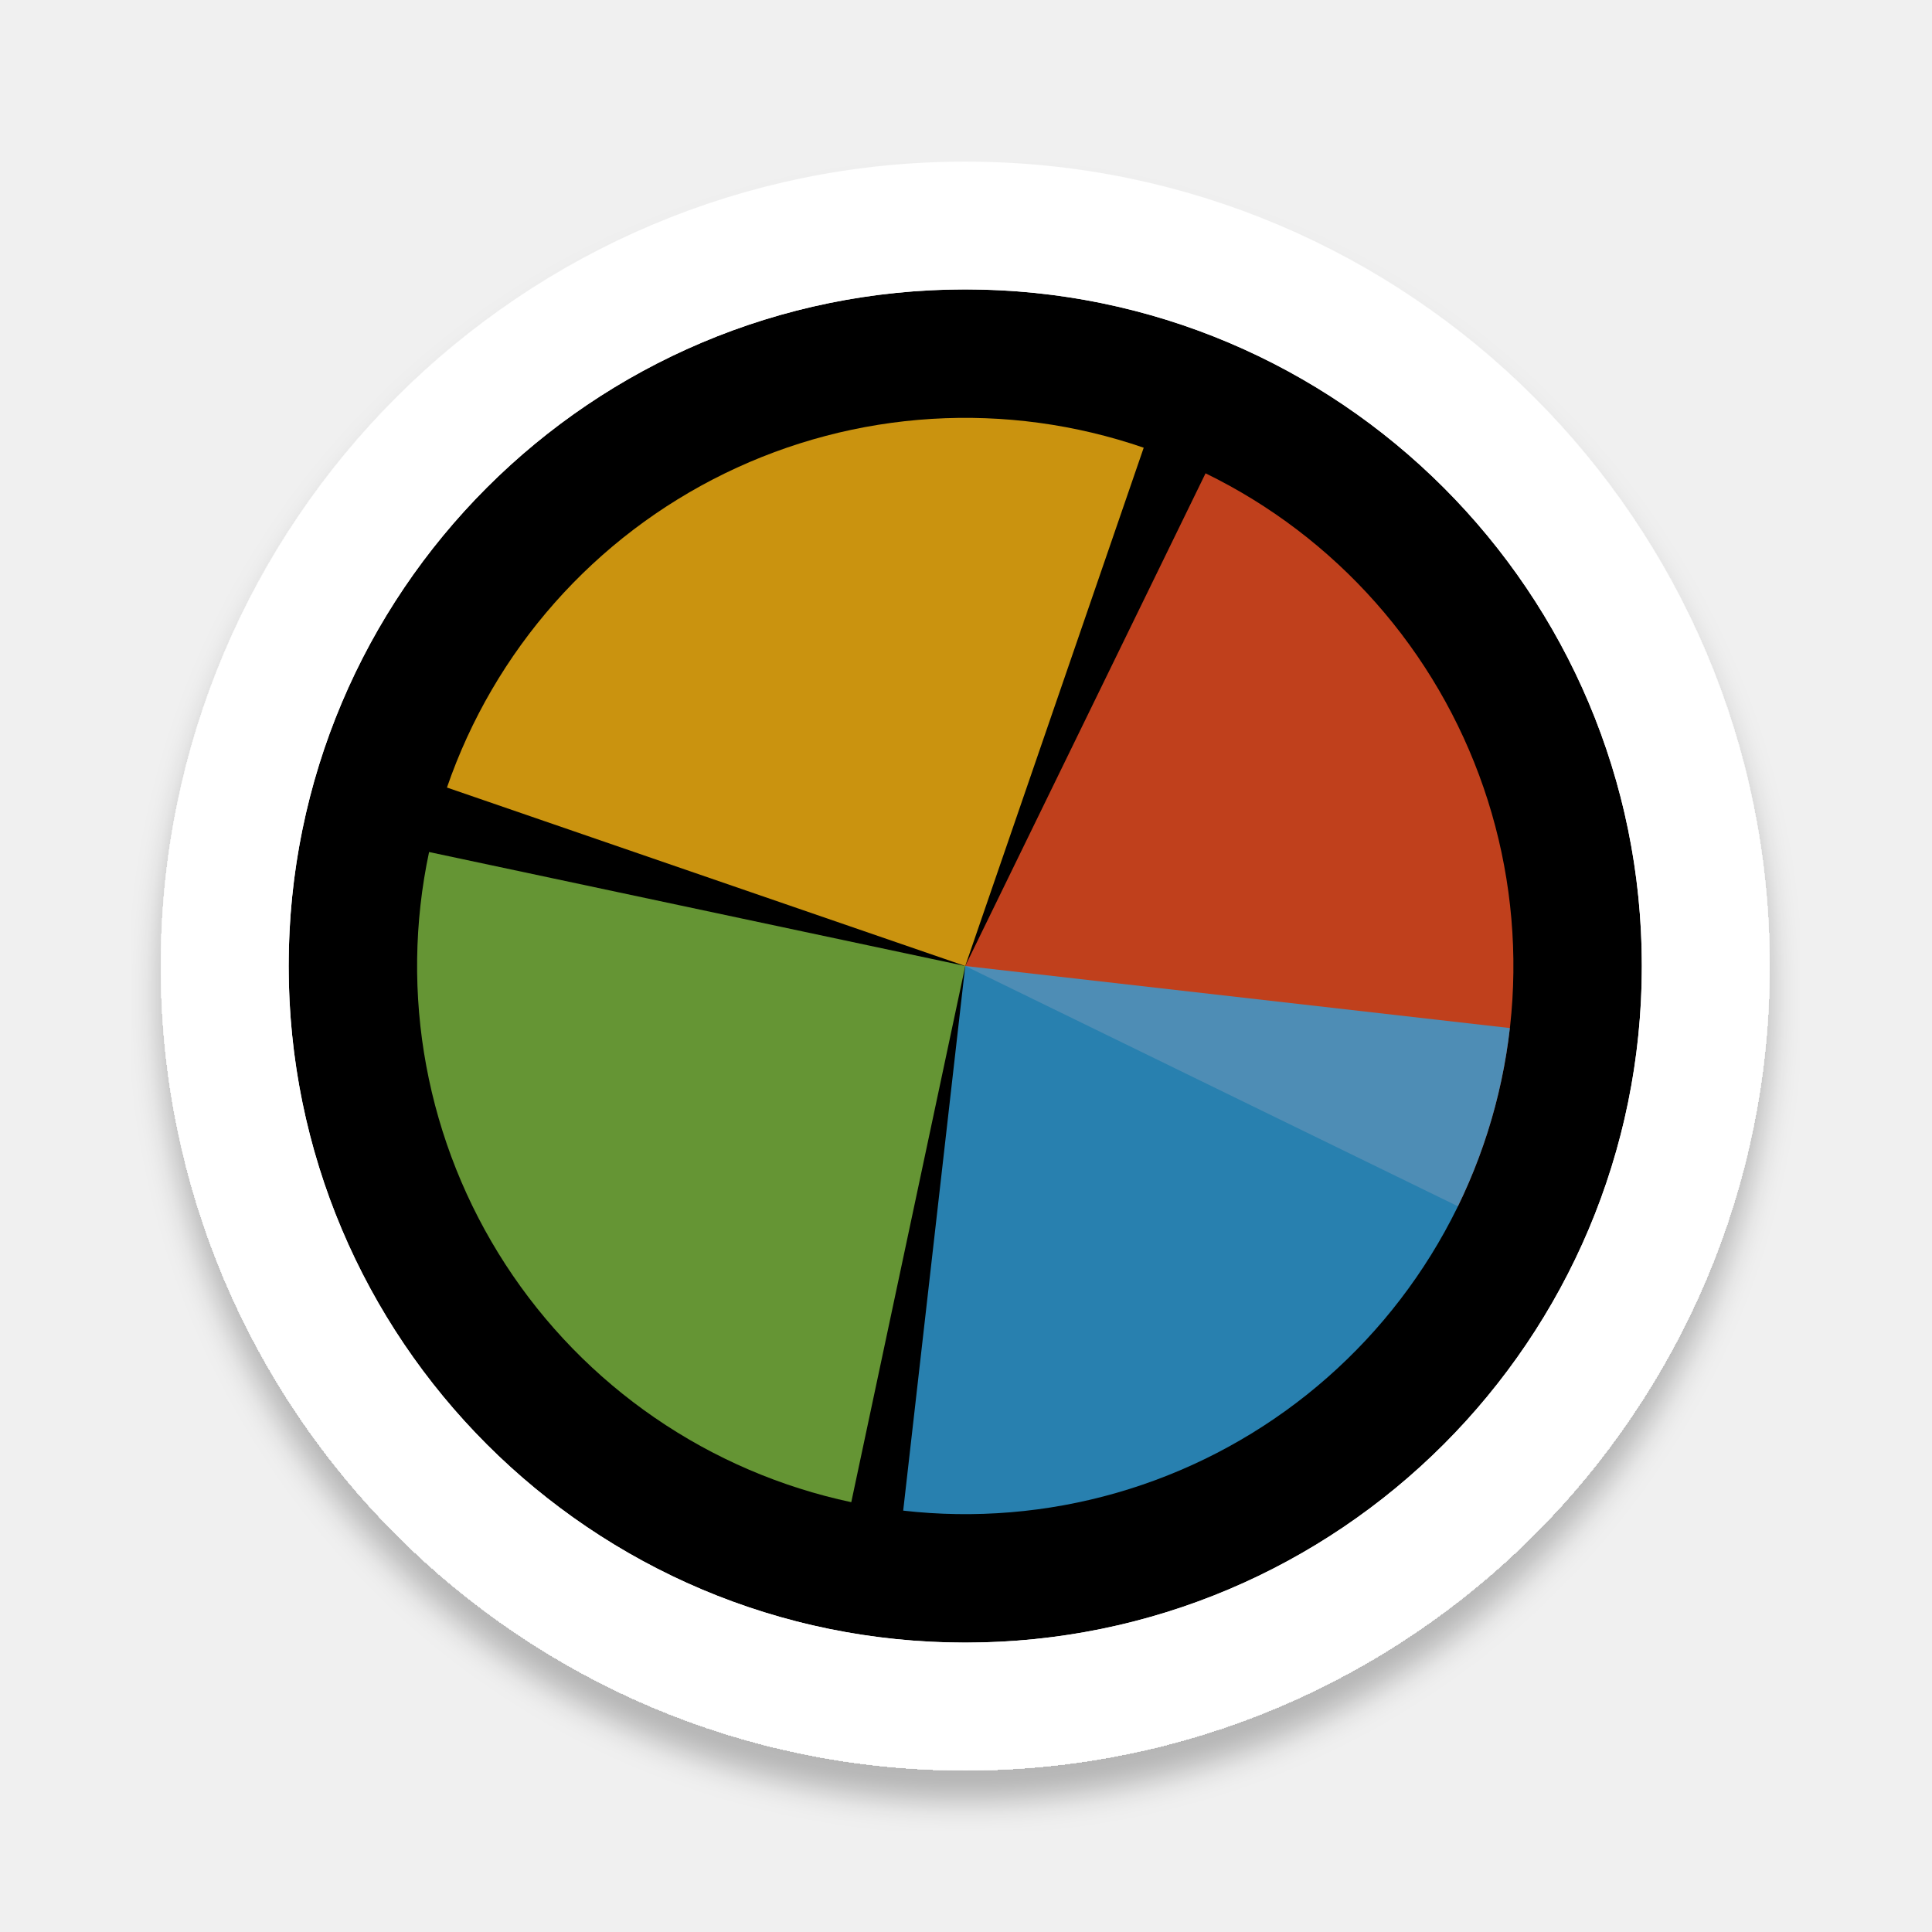
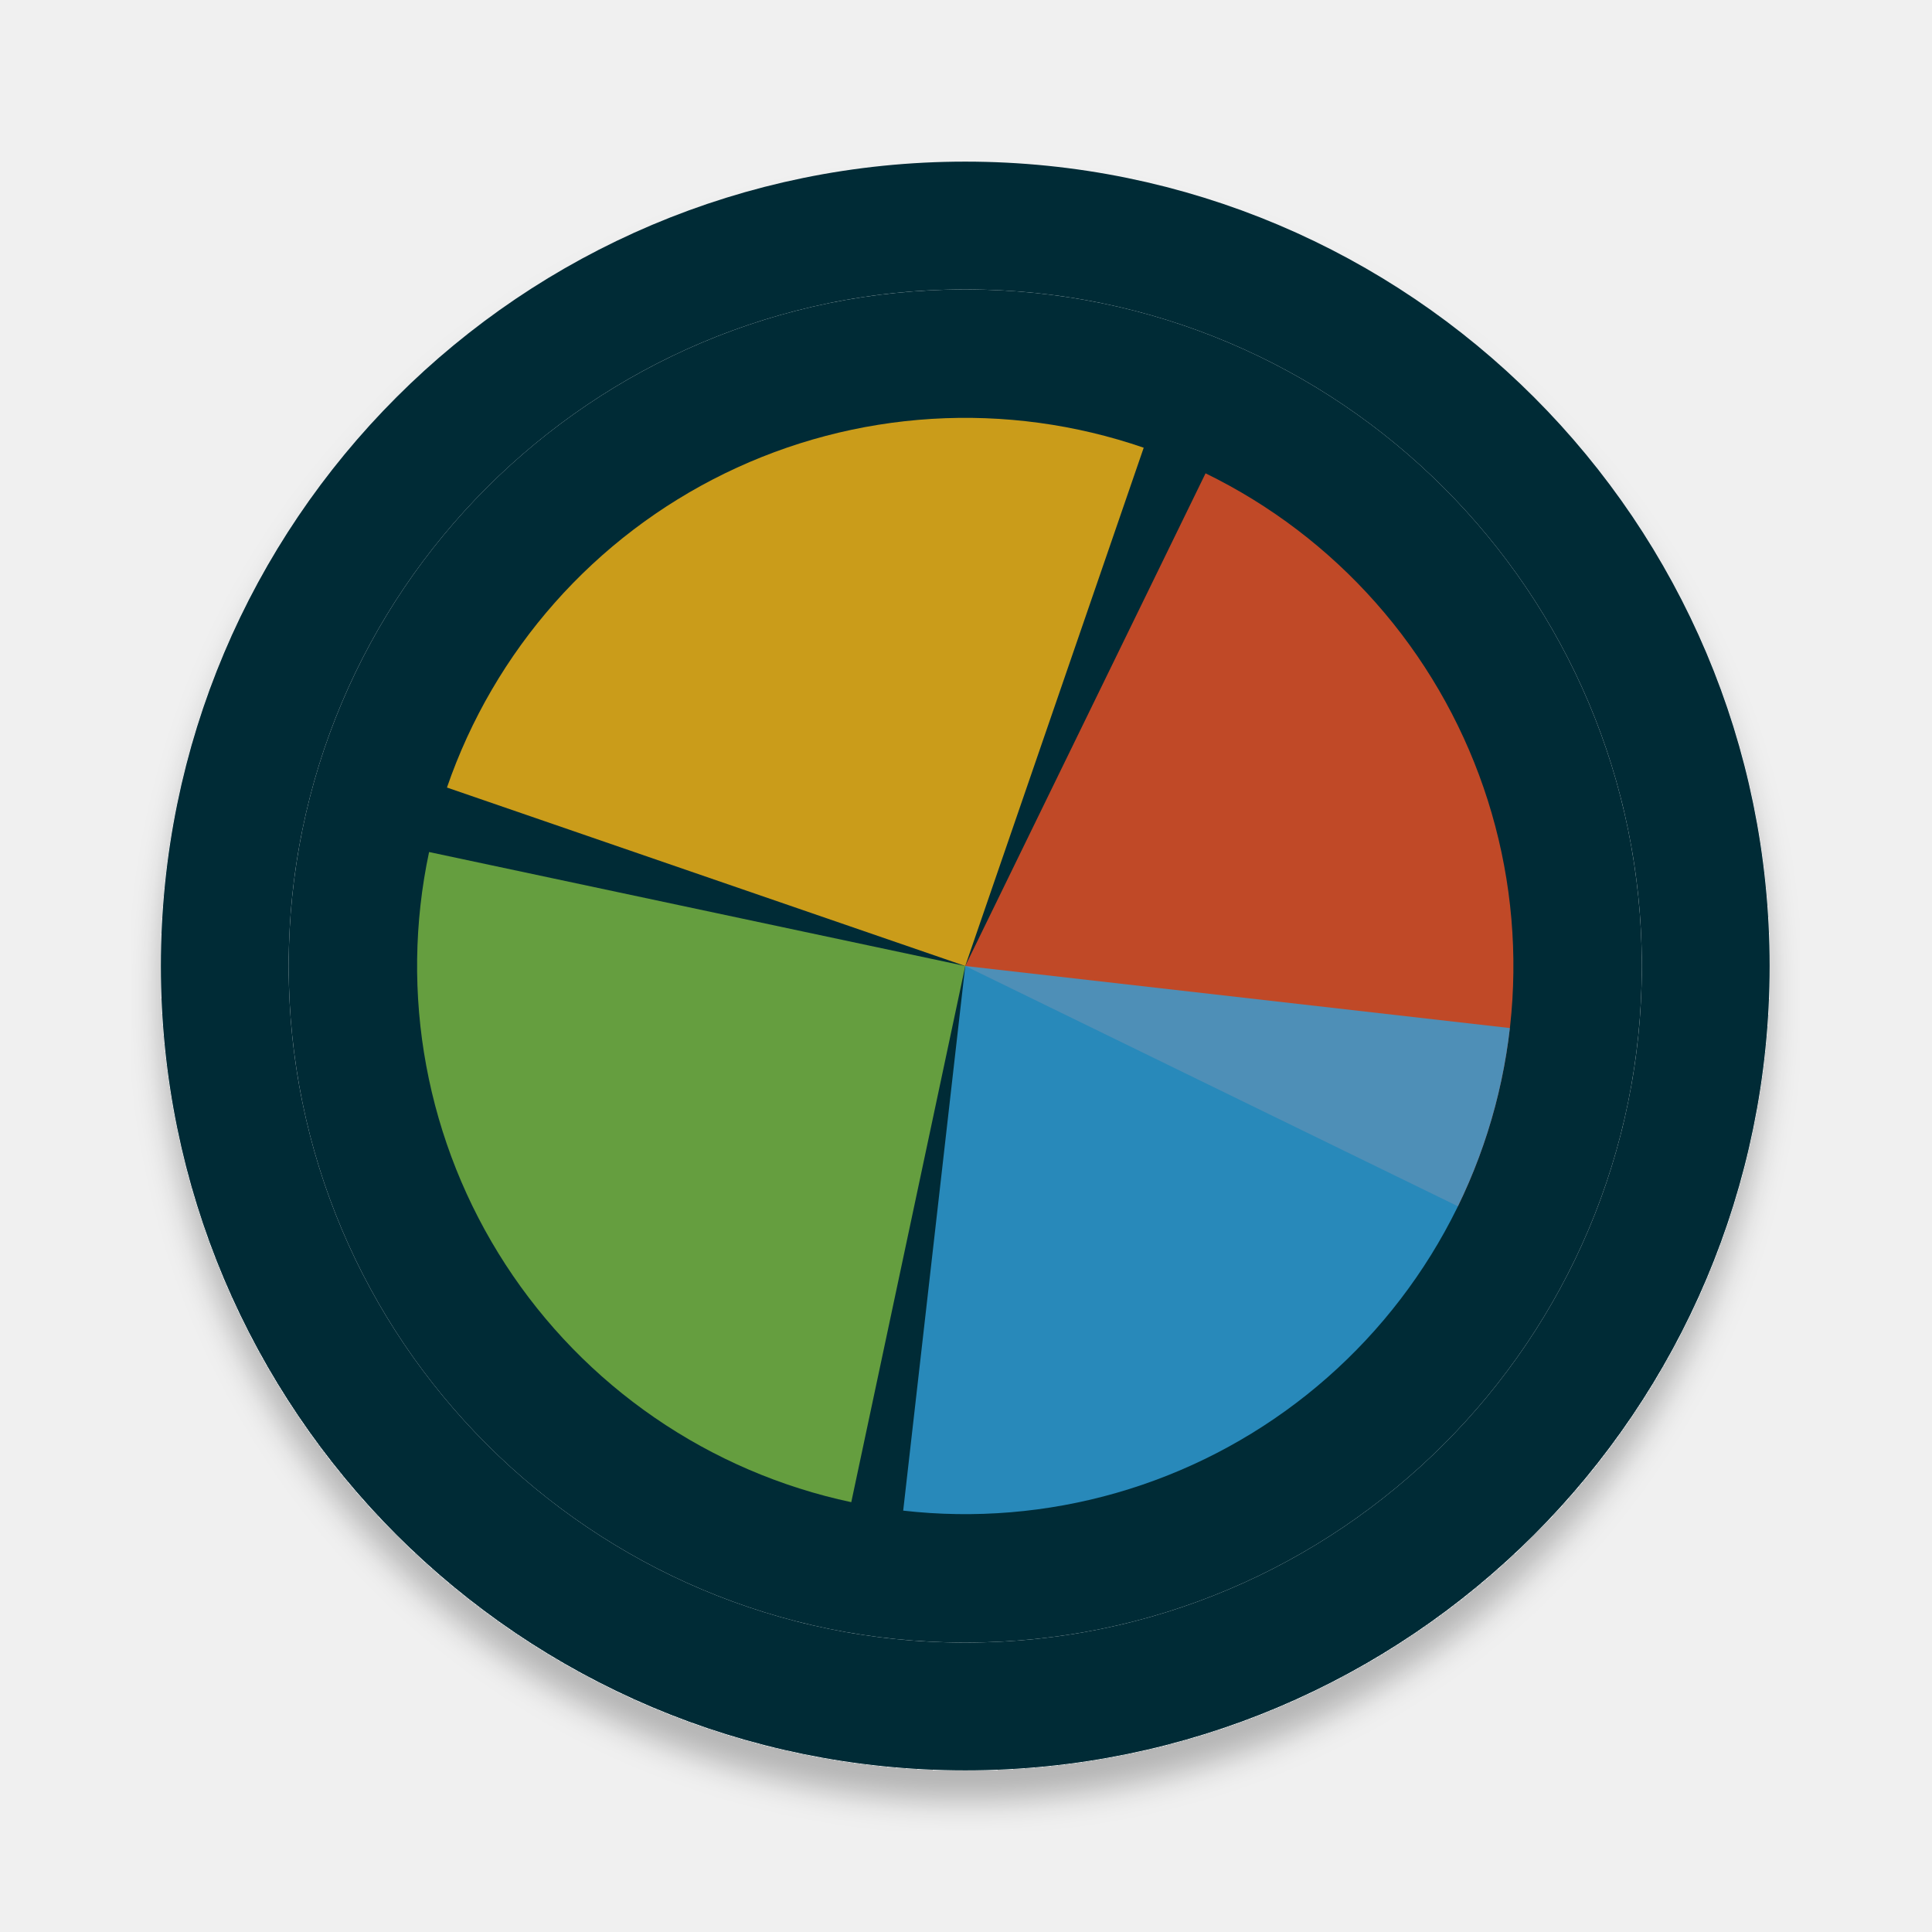
<svg xmlns="http://www.w3.org/2000/svg" width="128" height="128" viewBox="0 0 257 256" fill="none">
  <g filter="url(#filter0_d_3519_2818)">
-     <path d="M218.4 128C218.4 177.706 178.106 218 128.4 218C78.694 218 38.4 177.706 38.4 128C38.4 78.294 78.694 38 128.4 38C178.106 38 218.4 78.294 218.4 128Z" fill="#000000" />
-     <path d="M128.4 226.5C182.8 226.5 226.9 182.4 226.9 128C226.9 73.6 182.8 29.5 128.4 29.5C74 29.5 29.9 73.6 29.9 128C29.9 182.4 74 226.5 128.4 226.5Z" stroke="#FFFFFF" stroke-width="17" />
+     <path d="M218.4 128C218.4 177.706 178.106 218 128.4 218C78.694 218 38.4 177.706 38.4 128C38.4 78.294 78.694 38 128.4 38C178.106 38 218.4 78.294 218.4 128Z" fill="#002b36" />
+     <path d="M128.4 226.5C182.8 226.5 226.9 182.4 226.9 128C226.9 73.6 182.8 29.5 128.4 29.5C74 29.5 29.9 73.6 29.9 128C29.9 182.4 74 226.5 128.4 226.5Z" stroke="#002b36" stroke-width="17" />
  </g>
  <path d="M160.366 62.462L128.402 127.999L193.939 159.965C198.136 151.359 200.598 142.01 201.183 132.452C201.767 122.894 200.464 113.315 197.346 104.261C194.229 95.207 189.359 86.855 183.014 79.684C176.669 72.512 168.973 66.66 160.367 62.462L160.366 62.462Z" fill="#F05024" fill-opacity="0.8" />
  <path d="M152.14 59.055L128.4 128L59.455 104.261C62.573 95.207 67.443 86.855 73.788 79.684C80.133 72.512 87.829 66.66 96.435 62.462C105.042 58.265 114.391 55.804 123.949 55.219C133.506 54.635 143.086 55.938 152.14 59.056L152.14 59.055Z" fill="#FCB813" fill-opacity="0.8" />
  <path d="M113.239 199.324L128.4 128L57.077 112.839C55.086 122.206 54.959 131.872 56.704 141.288C58.449 150.703 62.031 159.682 67.246 167.713C72.461 175.744 79.207 182.669 87.099 188.093C94.99 193.516 103.873 197.333 113.239 199.324Z" fill="#7EBA41" fill-opacity="0.8" />
  <path d="M120.145 200.448L128.4 128L200.848 136.255C199.764 145.769 196.816 154.976 192.174 163.351C187.532 171.726 181.285 179.105 173.791 185.066C166.297 191.026 157.703 195.453 148.498 198.092C139.294 200.732 129.659 201.532 120.145 200.448Z" fill="#32A0DA" fill-opacity="0.8" />
  <defs>
    <filter id="filter0_d_3519_2818" x="17.4" y="21" width="222" height="222" filterUnits="userSpaceOnUse" color-interpolation-filters="sRGB">
      <feFlood flood-opacity="0" result="BackgroundImageFix" />
      <feColorMatrix in="SourceAlpha" type="matrix" values="0 0 0 0 0 0 0 0 0 0 0 0 0 0 0 0 0 0 127 0" result="hardAlpha" />
      <feOffset dy="4" />
      <feGaussianBlur stdDeviation="2" />
      <feComposite in2="hardAlpha" operator="out" />
      <feColorMatrix type="matrix" values="0 0 0 0 0 0 0 0 0 0 0 0 0 0 0 0 0 0 0.25 0" />
      <feBlend mode="normal" in2="BackgroundImageFix" result="effect1_dropShadow_3519_2818" />
      <feBlend mode="normal" in="SourceGraphic" in2="effect1_dropShadow_3519_2818" result="shape" />
    </filter>
  </defs>
</svg>
